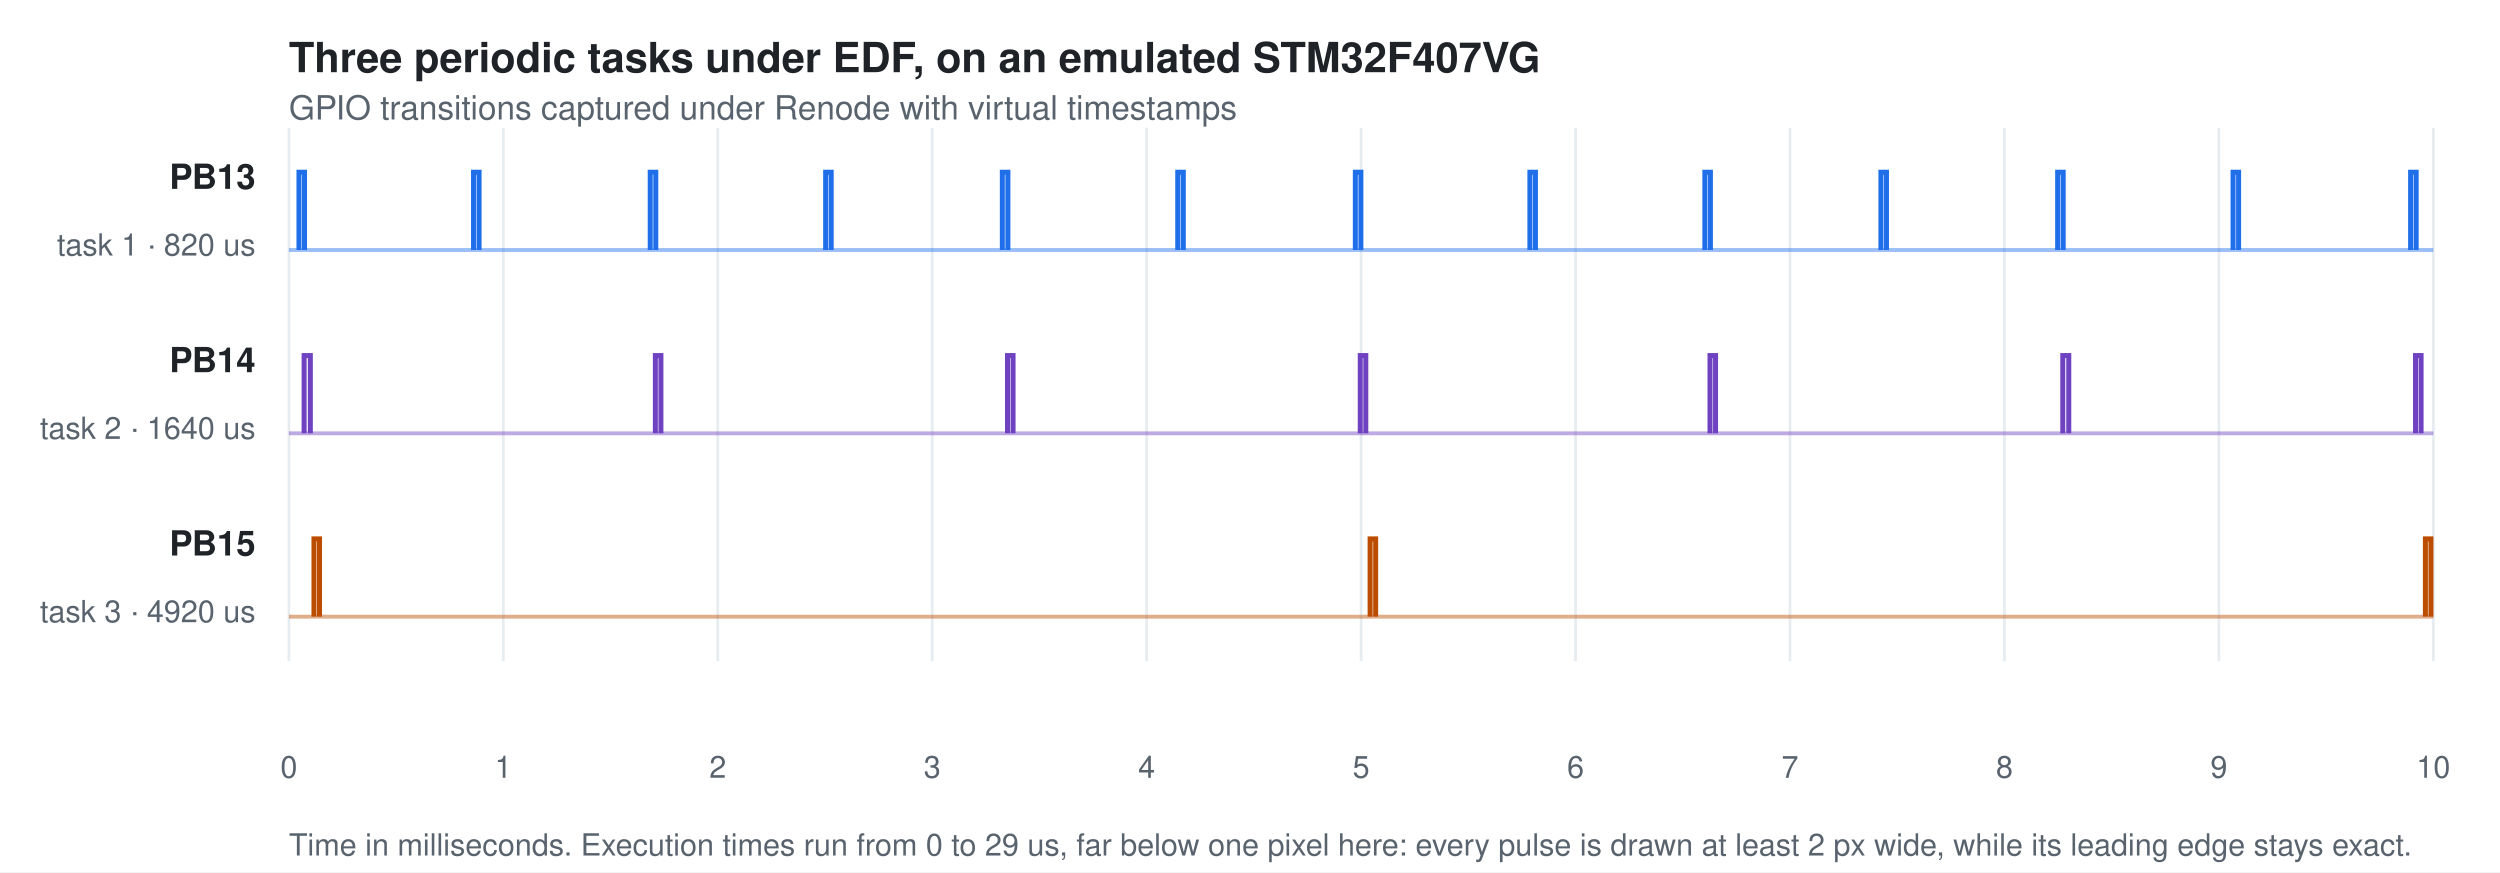
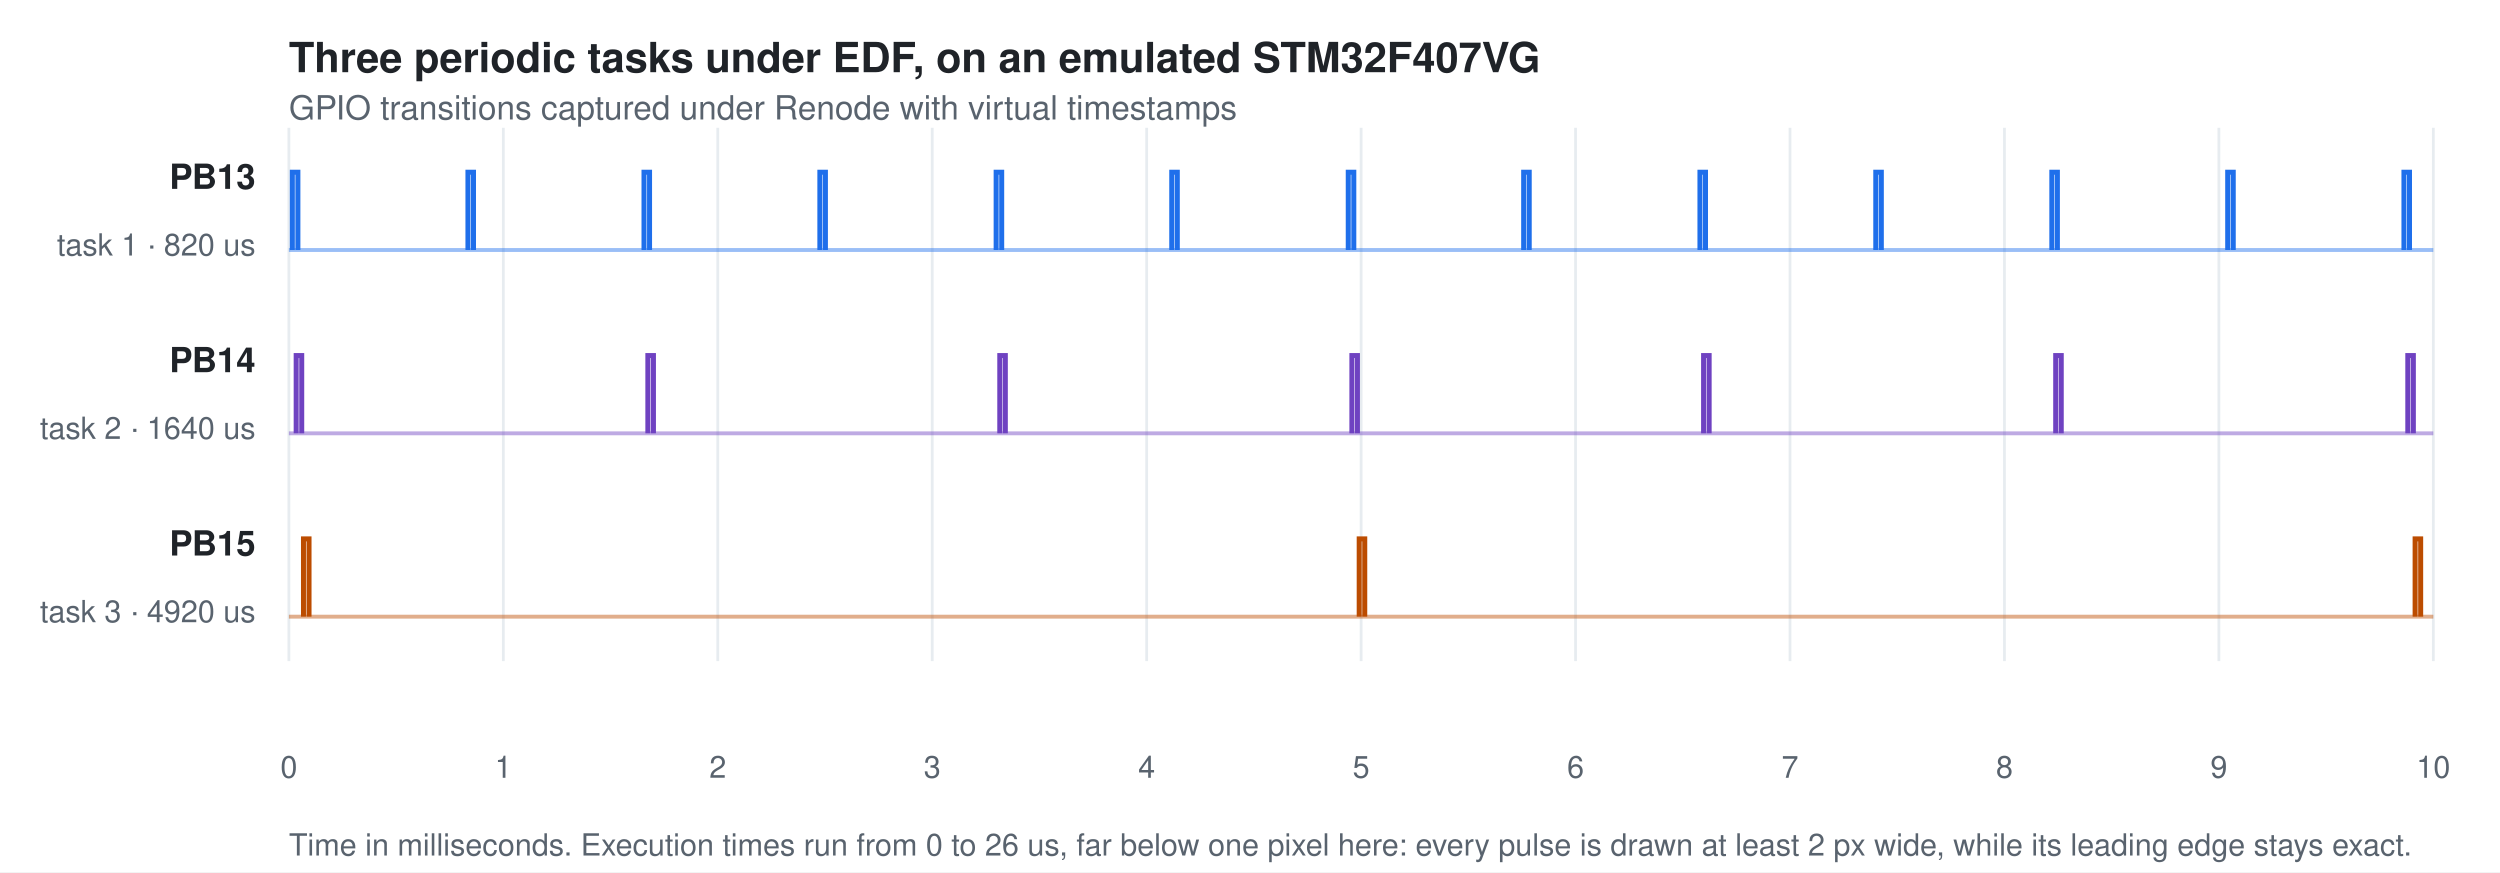
<svg xmlns="http://www.w3.org/2000/svg" width="900" height="314" viewBox="0 0 900 314" font-family="ui-sans-serif,-apple-system,Segoe UI,Helvetica,Arial,sans-serif">
  <rect width="900" height="314" fill="#ffffff" />
  <text x="104" y="26" font-size="15" font-weight="600" fill="#1f2328">Three periodic tasks under EDF, on an emulated STM32F407VG</text>
  <text x="104" y="43" font-size="12" fill="#59636e">GPIO transitions captured under Renode with virtual timestamps</text>
  <line x1="104.0" y1="46" x2="104.0" y2="238" stroke="#e7ecf0" stroke-width="1" />
  <text x="104.0" y="280" font-size="11" fill="#59636e" text-anchor="middle">0</text>
  <line x1="181.2" y1="46" x2="181.2" y2="238" stroke="#e7ecf0" stroke-width="1" />
  <text x="181.2" y="280" font-size="11" fill="#59636e" text-anchor="middle">1</text>
  <line x1="258.4" y1="46" x2="258.4" y2="238" stroke="#e7ecf0" stroke-width="1" />
  <text x="258.4" y="280" font-size="11" fill="#59636e" text-anchor="middle">2</text>
  <line x1="335.6" y1="46" x2="335.6" y2="238" stroke="#e7ecf0" stroke-width="1" />
  <text x="335.6" y="280" font-size="11" fill="#59636e" text-anchor="middle">3</text>
  <line x1="412.8" y1="46" x2="412.8" y2="238" stroke="#e7ecf0" stroke-width="1" />
  <text x="412.8" y="280" font-size="11" fill="#59636e" text-anchor="middle">4</text>
  <line x1="490.0" y1="46" x2="490.0" y2="238" stroke="#e7ecf0" stroke-width="1" />
  <text x="490.0" y="280" font-size="11" fill="#59636e" text-anchor="middle">5</text>
  <line x1="567.2" y1="46" x2="567.2" y2="238" stroke="#e7ecf0" stroke-width="1" />
  <text x="567.2" y="280" font-size="11" fill="#59636e" text-anchor="middle">6</text>
  <line x1="644.4" y1="46" x2="644.4" y2="238" stroke="#e7ecf0" stroke-width="1" />
  <text x="644.4" y="280" font-size="11" fill="#59636e" text-anchor="middle">7</text>
  <line x1="721.6" y1="46" x2="721.6" y2="238" stroke="#e7ecf0" stroke-width="1" />
  <text x="721.6" y="280" font-size="11" fill="#59636e" text-anchor="middle">8</text>
  <line x1="798.8" y1="46" x2="798.8" y2="238" stroke="#e7ecf0" stroke-width="1" />
  <text x="798.8" y="280" font-size="11" fill="#59636e" text-anchor="middle">9</text>
  <line x1="876.0" y1="46" x2="876.0" y2="238" stroke="#e7ecf0" stroke-width="1" />
  <text x="876.0" y="280" font-size="11" fill="#59636e" text-anchor="middle">10</text>
  <text x="92" y="68" font-size="12.5" font-weight="600" fill="#1f2328" text-anchor="end">PB13</text>
  <text x="92" y="92" font-size="11" fill="#59636e" text-anchor="end">task 1 · 820 us</text>
  <line x1="104" y1="90" x2="876" y2="90" stroke="#1f6feb" stroke-width="1.4" opacity="0.45" />
-   <path d="M107.63 90 L107.63 62 L109.63 62 L109.63 90" fill="none" stroke="#1f6feb" stroke-width="1.8" stroke-linejoin="miter" />
-   <path d="M170.47 90 L170.47 62 L172.47 62 L172.47 90" fill="none" stroke="#1f6feb" stroke-width="1.8" stroke-linejoin="miter" />
-   <path d="M234.08 90 L234.08 62 L236.08 62 L236.08 90" fill="none" stroke="#1f6feb" stroke-width="1.8" stroke-linejoin="miter" />
-   <path d="M297.23 90 L297.23 62 L299.23 62 L299.23 90" fill="none" stroke="#1f6feb" stroke-width="1.8" stroke-linejoin="miter" />
-   <path d="M360.84 90 L360.84 62 L362.84 62 L362.84 90" fill="none" stroke="#1f6feb" stroke-width="1.8" stroke-linejoin="miter" />
-   <path d="M423.99 90 L423.99 62 L425.99 62 L425.99 90" fill="none" stroke="#1f6feb" stroke-width="1.8" stroke-linejoin="miter" />
-   <path d="M487.92 90 L487.92 62 L489.92 62 L489.92 90" fill="none" stroke="#1f6feb" stroke-width="1.8" stroke-linejoin="miter" />
-   <path d="M550.76 90 L550.76 62 L552.76 62 L552.76 90" fill="none" stroke="#1f6feb" stroke-width="1.8" stroke-linejoin="miter" />
-   <path d="M613.75 90 L613.75 62 L615.75 62 L615.75 90" fill="none" stroke="#1f6feb" stroke-width="1.8" stroke-linejoin="miter" />
-   <path d="M677.13 90 L677.13 62 L679.13 62 L679.13 90" fill="none" stroke="#1f6feb" stroke-width="1.8" stroke-linejoin="miter" />
-   <path d="M740.75 90 L740.75 62 L742.75 62 L742.75 90" fill="none" stroke="#1f6feb" stroke-width="1.8" stroke-linejoin="miter" />
-   <path d="M803.90 90 L803.90 62 L805.90 62 L805.90 90" fill="none" stroke="#1f6feb" stroke-width="1.8" stroke-linejoin="miter" />
-   <path d="M867.82 90 L867.82 62 L869.82 62 L869.82 90" fill="none" stroke="#1f6feb" stroke-width="1.8" stroke-linejoin="miter" />
+   <path d="M105.24 90 L105.24 62 L107.24 62 L107.24 90" fill="none" stroke="#1f6feb" stroke-width="1.8" stroke-linejoin="miter" />
+   <path d="M168.46 90 L168.46 62 L170.46 62 L170.46 90" fill="none" stroke="#1f6feb" stroke-width="1.8" stroke-linejoin="miter" />
+   <path d="M231.84 90 L231.84 62 L233.84 62 L233.84 90" fill="none" stroke="#1f6feb" stroke-width="1.8" stroke-linejoin="miter" />
+   <path d="M295.15 90 L295.15 62 L297.15 62 L297.15 90" fill="none" stroke="#1f6feb" stroke-width="1.8" stroke-linejoin="miter" />
+   <path d="M358.61 90 L358.61 62 L360.61 62 L360.61 90" fill="none" stroke="#1f6feb" stroke-width="1.8" stroke-linejoin="miter" />
+   <path d="M421.83 90 L421.83 62 L423.83 62 L423.83 90" fill="none" stroke="#1f6feb" stroke-width="1.8" stroke-linejoin="miter" />
+   <path d="M485.37 90 L485.37 62 L487.37 62 L487.37 90" fill="none" stroke="#1f6feb" stroke-width="1.8" stroke-linejoin="miter" />
+   <path d="M548.52 90 L548.52 62 L550.52 62 L550.52 90" fill="none" stroke="#1f6feb" stroke-width="1.8" stroke-linejoin="miter" />
+   <path d="M611.98 90 L611.98 62 L613.98 62 L613.98 90" fill="none" stroke="#1f6feb" stroke-width="1.8" stroke-linejoin="miter" />
+   <path d="M675.28 90 L675.28 62 L677.28 62 L677.28 90" fill="none" stroke="#1f6feb" stroke-width="1.8" stroke-linejoin="miter" />
+   <path d="M738.66 90 L738.66 62 L740.66 62 L740.66 90" fill="none" stroke="#1f6feb" stroke-width="1.8" stroke-linejoin="miter" />
+   <path d="M801.97 90 L801.97 62 L803.97 62 L803.97 90" fill="none" stroke="#1f6feb" stroke-width="1.8" stroke-linejoin="miter" />
+   <path d="M865.42 90 L865.42 62 L867.42 62 L867.42 90" fill="none" stroke="#1f6feb" stroke-width="1.8" stroke-linejoin="miter" />
  <text x="92" y="134" font-size="12.5" font-weight="600" fill="#1f2328" text-anchor="end">PB14</text>
  <text x="92" y="158" font-size="11" fill="#59636e" text-anchor="end">task 2 · 1640 us</text>
  <line x1="104" y1="156" x2="876" y2="156" stroke="#6f42c1" stroke-width="1.4" opacity="0.45" />
-   <path d="M109.48 156 L109.48 128 L111.72 128 L111.72 156" fill="none" stroke="#6f42c1" stroke-width="1.8" stroke-linejoin="miter" />
-   <path d="M235.93 156 L235.93 128 L237.93 128 L237.93 156" fill="none" stroke="#6f42c1" stroke-width="1.8" stroke-linejoin="miter" />
-   <path d="M362.70 156 L362.70 128 L364.70 128 L364.70 156" fill="none" stroke="#6f42c1" stroke-width="1.8" stroke-linejoin="miter" />
-   <path d="M489.69 156 L489.69 128 L491.69 128 L491.69 156" fill="none" stroke="#6f42c1" stroke-width="1.8" stroke-linejoin="miter" />
-   <path d="M615.60 156 L615.60 128 L617.60 128 L617.60 156" fill="none" stroke="#6f42c1" stroke-width="1.8" stroke-linejoin="miter" />
-   <path d="M742.60 156 L742.60 128 L744.76 128 L744.76 156" fill="none" stroke="#6f42c1" stroke-width="1.8" stroke-linejoin="miter" />
-   <path d="M869.59 156 L869.59 128 L871.59 128 L871.59 156" fill="none" stroke="#6f42c1" stroke-width="1.8" stroke-linejoin="miter" />
+   <path d="M106.62 156 L106.62 128 L108.62 128 L108.62 156" fill="none" stroke="#6f42c1" stroke-width="1.8" stroke-linejoin="miter" />
+   <path d="M233.23 156 L233.23 128 L235.24 128 L235.24 156" fill="none" stroke="#6f42c1" stroke-width="1.8" stroke-linejoin="miter" />
+   <path d="M359.92 156 L359.92 128 L361.92 128 L361.92 156" fill="none" stroke="#6f42c1" stroke-width="1.8" stroke-linejoin="miter" />
+   <path d="M486.68 156 L486.68 128 L488.68 128 L488.68 156" fill="none" stroke="#6f42c1" stroke-width="1.8" stroke-linejoin="miter" />
+   <path d="M613.29 156 L613.29 128 L615.29 128 L615.29 156" fill="none" stroke="#6f42c1" stroke-width="1.8" stroke-linejoin="miter" />
+   <path d="M740.05 156 L740.05 128 L742.05 128 L742.05 156" fill="none" stroke="#6f42c1" stroke-width="1.8" stroke-linejoin="miter" />
+   <path d="M866.81 156 L866.81 128 L868.81 128 L868.81 156" fill="none" stroke="#6f42c1" stroke-width="1.8" stroke-linejoin="miter" />
  <text x="92" y="200" font-size="12.5" font-weight="600" fill="#1f2328" text-anchor="end">PB15</text>
  <text x="92" y="224" font-size="11" fill="#59636e" text-anchor="end">task 3 · 4920 us</text>
  <line x1="104" y1="222" x2="876" y2="222" stroke="#bc4c00" stroke-width="1.4" opacity="0.45" />
-   <path d="M113.03 222 L113.03 194 L115.03 194 L115.03 222" fill="none" stroke="#bc4c00" stroke-width="1.8" stroke-linejoin="miter" />
-   <path d="M493.24 222 L493.24 194 L495.24 194 L495.24 222" fill="none" stroke="#bc4c00" stroke-width="1.8" stroke-linejoin="miter" />
-   <path d="M873.14 222 L873.14 194 L875.14 194 L875.14 222" fill="none" stroke="#bc4c00" stroke-width="1.8" stroke-linejoin="miter" />
-   <text x="104" y="308" font-size="11" fill="#59636e">Time in milliseconds. Execution times run from 0 to 29 us, far below one pixel here: every pulse is drawn at least 2 px wide, while its leading edge stays exact.</text>
+   <path d="M109.25 222 L109.25 194 L111.25 194 L111.25 222" fill="none" stroke="#bc4c00" stroke-width="1.8" stroke-linejoin="miter" />
+   <path d="M489.31 222 L489.31 194 L491.31 194 L491.31 222" fill="none" stroke="#bc4c00" stroke-width="1.8" stroke-linejoin="miter" />
+   <path d="M869.44 222 L869.44 194 L871.44 194 L871.44 222" fill="none" stroke="#bc4c00" stroke-width="1.8" stroke-linejoin="miter" />
+   <text x="104" y="308" font-size="11" fill="#59636e">Time in milliseconds. Execution times run from 0 to 26 us, far below one pixel here: every pulse is drawn at least 2 px wide, while its leading edge stays exact.</text>
</svg>
